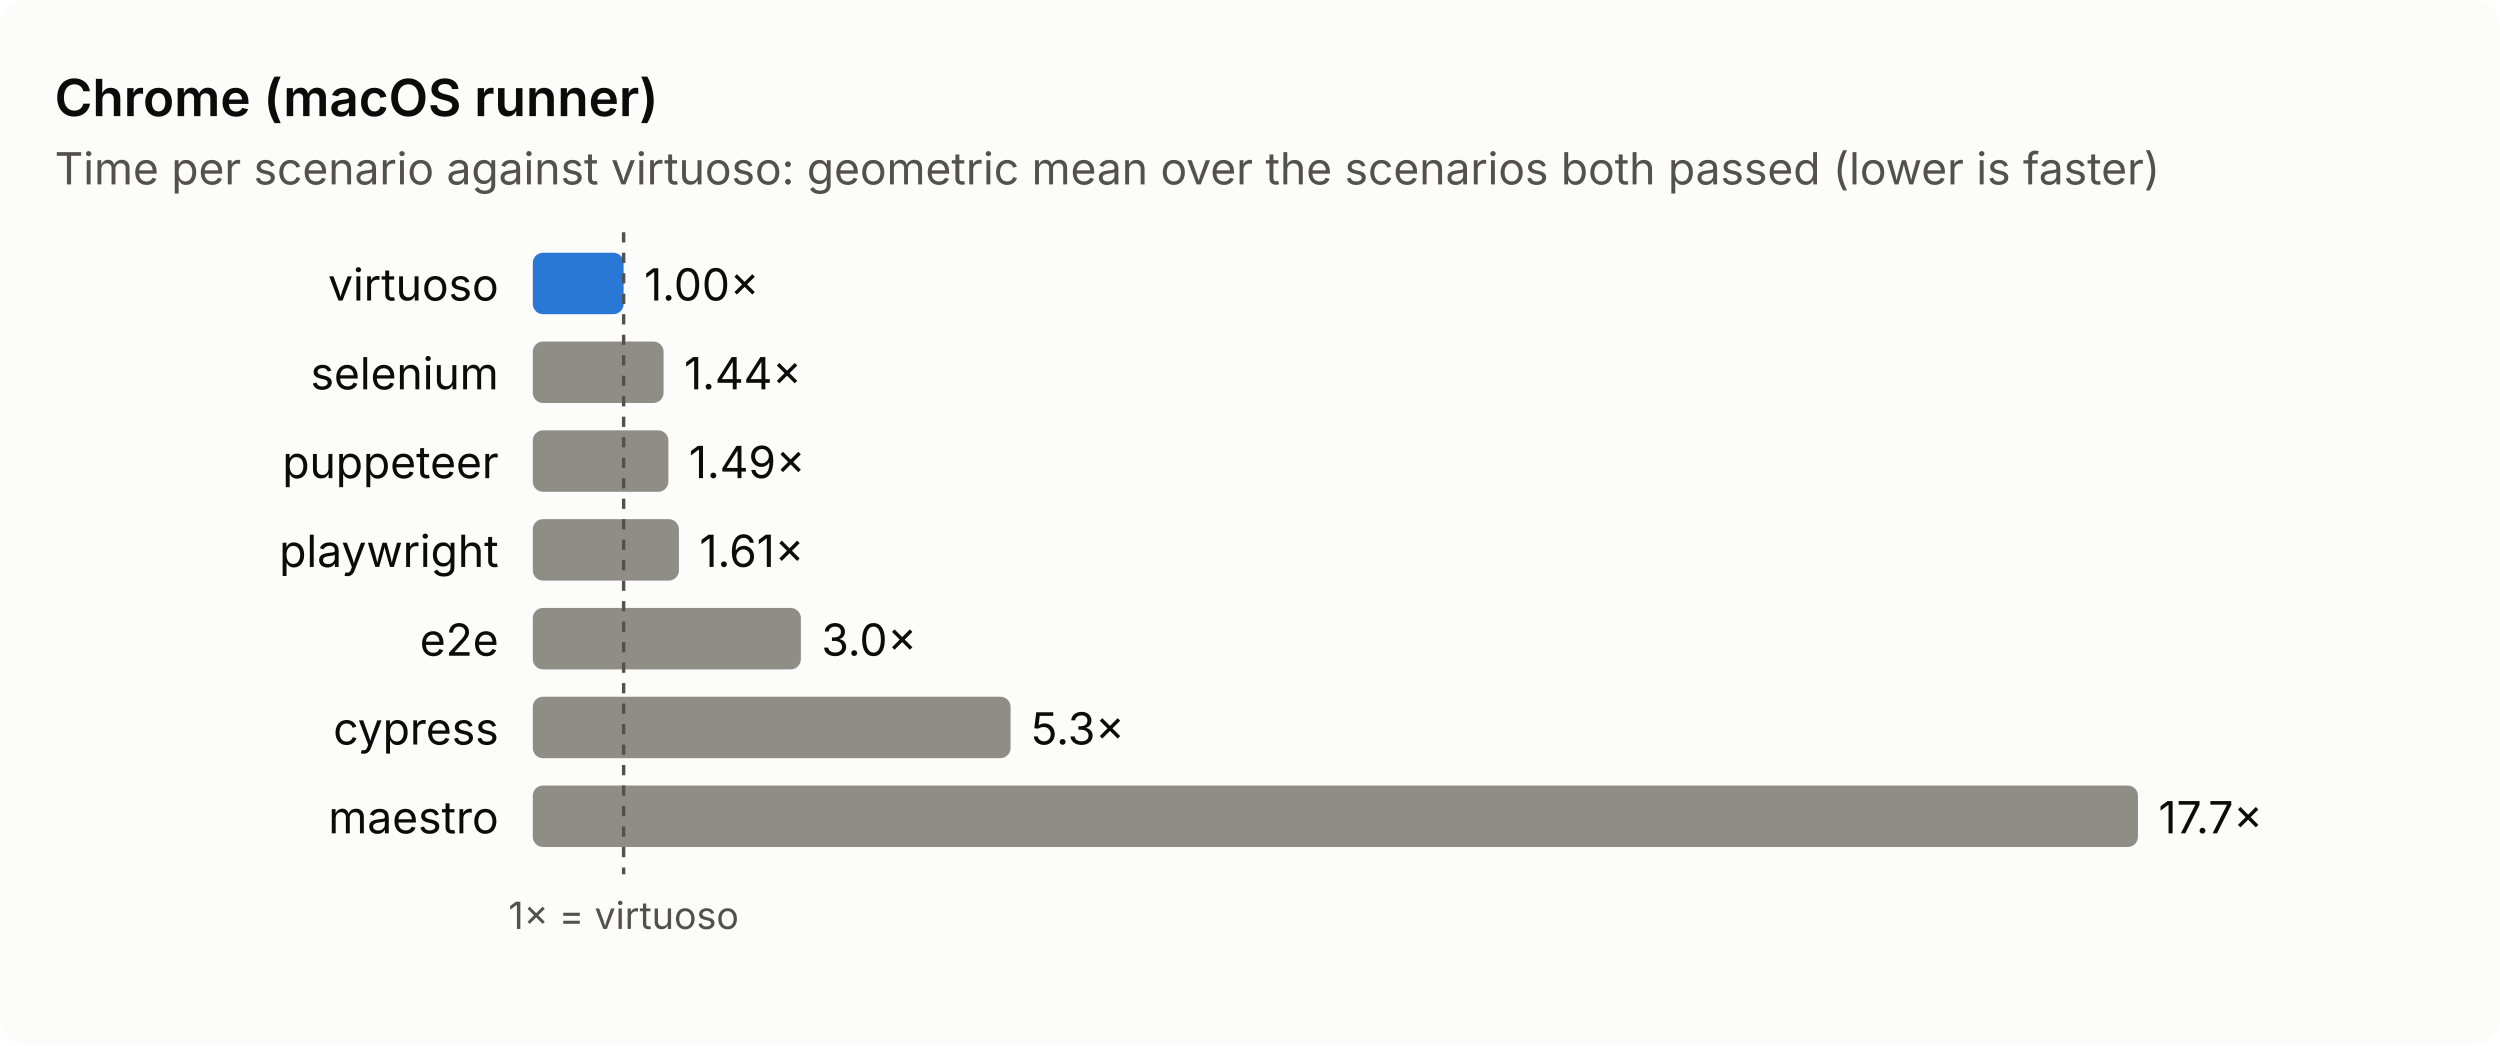
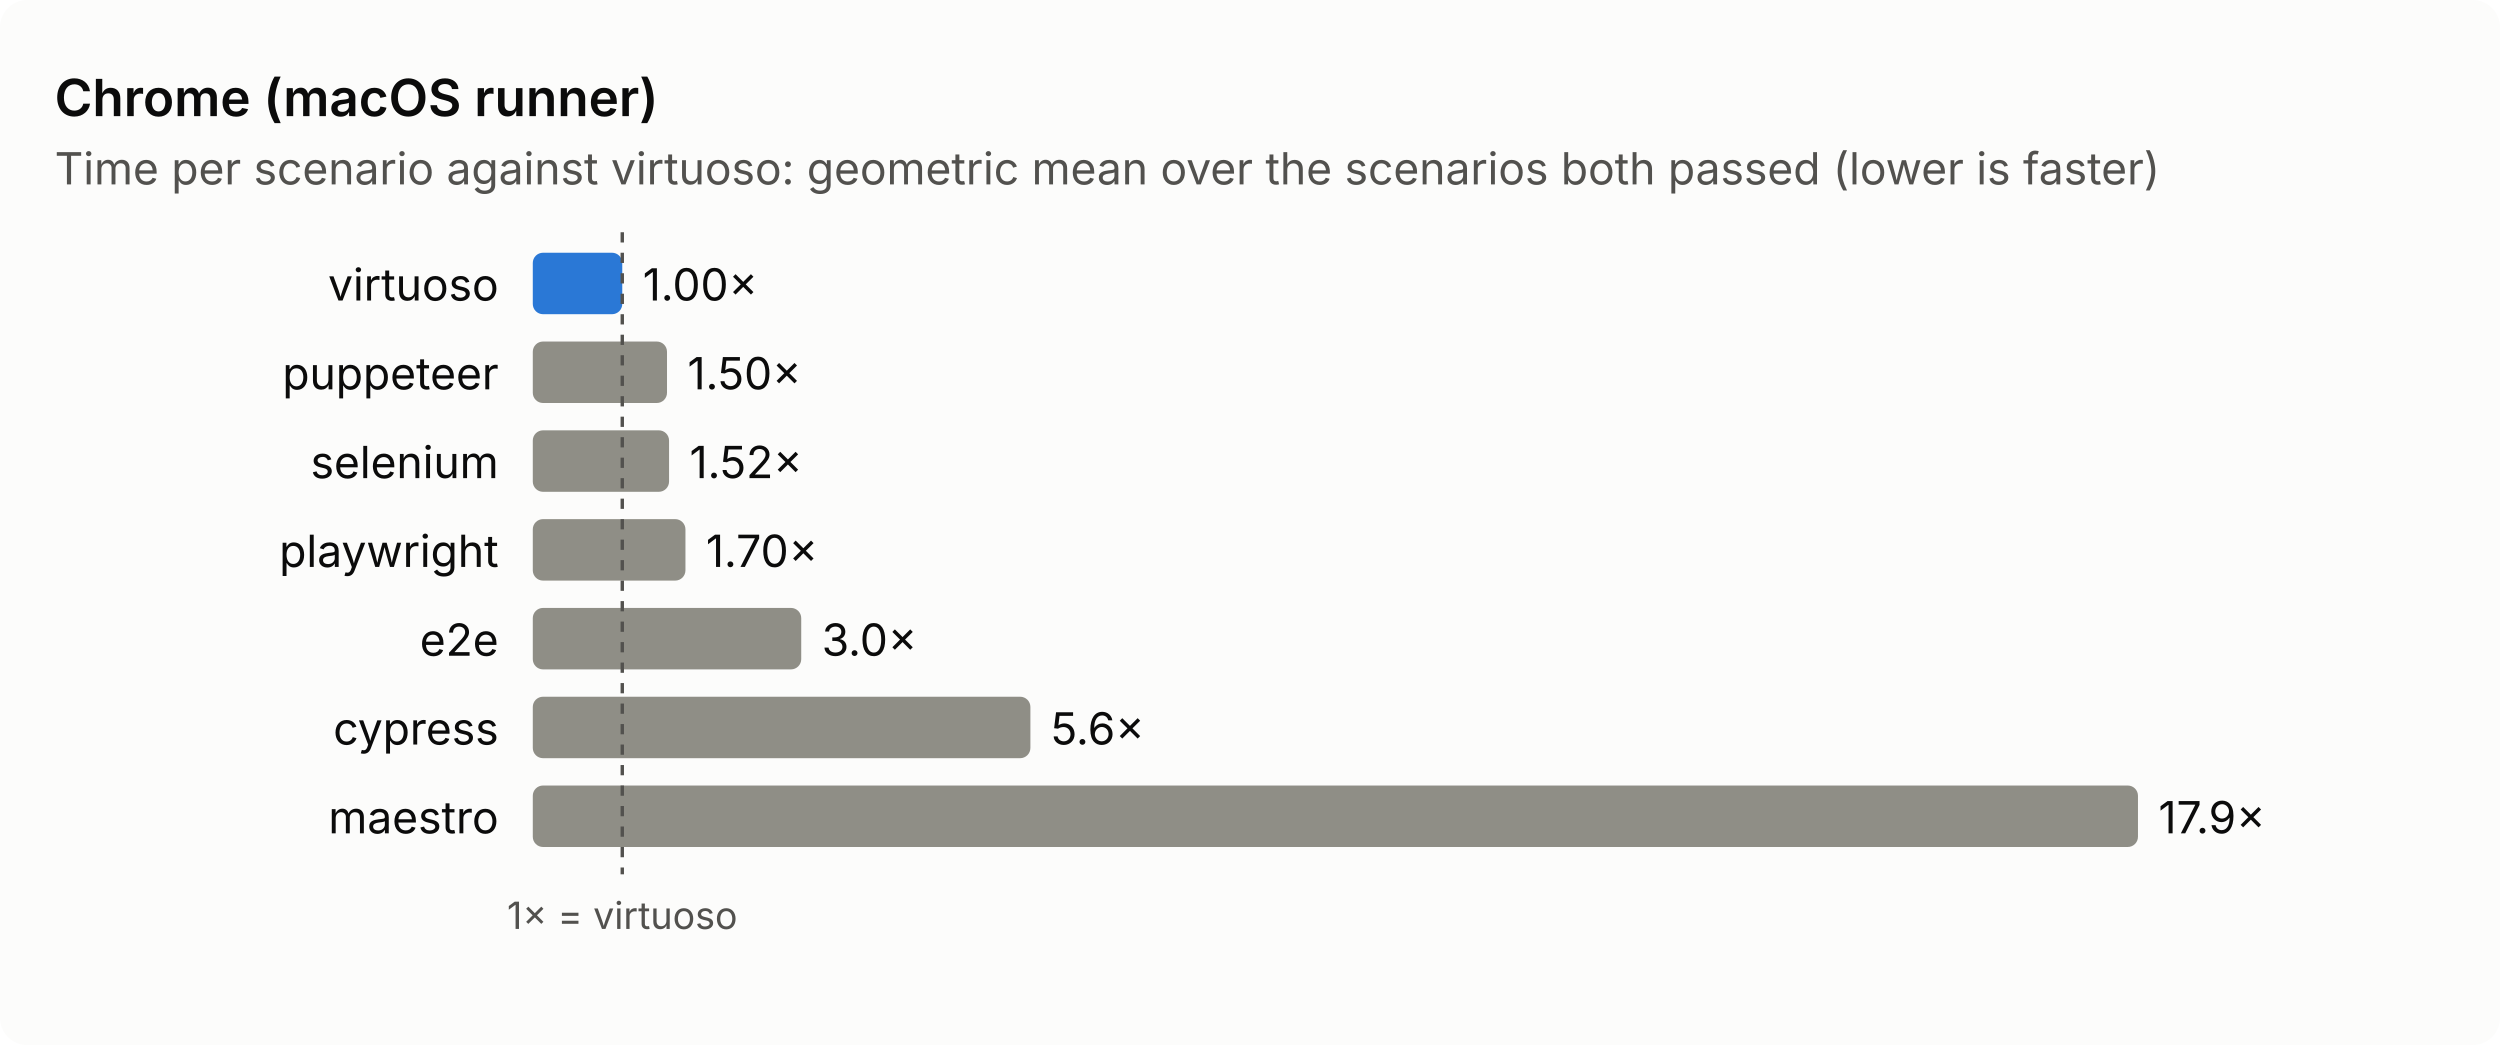
<svg xmlns="http://www.w3.org/2000/svg" viewBox="0 0 732 306" width="732" height="306" role="img" aria-label="Chrome (macOS runner): time per scenario against virtuoso">
  <style>text{font:13px system-ui,-apple-system,'Segoe UI',sans-serif;fill:#0b0b0b}.sub,.axis{fill:#52514e}.axis{font-size:11px}.title{font-size:15px;font-weight:600}.bg{fill:#fcfcfb}.bar{fill:#8f8e86}.base{fill:#2a78d6}.ref{stroke:#52514e;stroke-dasharray:3 3}@media (prefers-color-scheme: dark){.bg{fill:#1a1a19}text{fill:#f0efec}.sub,.axis{fill:#c3c2b7}.base{fill:#3987e5}.ref{stroke:#c3c2b7}}</style>
  <rect class="bg" width="732" height="306" rx="8" />
  <text class="title" x="16" y="34.0">Chrome (macOS runner)</text>
  <text class="sub" x="16" y="54.0">Time per scenario against virtuoso: geometric mean over the scenarios both passed (lower is faster)</text>
  <text x="146.0" y="88.0" text-anchor="end">virtuoso</text>
-   <rect class="bar base" x="156" y="74.0" width="26.6" height="18" rx="3" />
-   <text x="188.6" y="88.0">1.00×</text>
-   <text x="146.0" y="114.0" text-anchor="end">selenium</text>
-   <rect class="bar" x="156" y="100.0" width="38.3" height="18" rx="3" />
-   <text x="200.3" y="114.0">1.44×</text>
-   <text x="146.0" y="140.0" text-anchor="end">puppeteer</text>
-   <rect class="bar" x="156" y="126.0" width="39.7" height="18" rx="3" />
-   <text x="201.7" y="140.0">1.49×</text>
+   <rect class="bar base" x="156" y="74.0" width="26.2" height="18" rx="3" />
+   <text x="188.2" y="88.0">1.00×</text>
+   <text x="146.0" y="114.0" text-anchor="end">puppeteer</text>
+   <rect class="bar" x="156" y="100.0" width="39.3" height="18" rx="3" />
+   <text x="201.3" y="114.0">1.50×</text>
+   <text x="146.0" y="140.0" text-anchor="end">selenium</text>
+   <rect class="bar" x="156" y="126.0" width="39.9" height="18" rx="3" />
+   <text x="201.9" y="140.0">1.52×</text>
  <text x="146.0" y="166.0" text-anchor="end">playwright</text>
-   <rect class="bar" x="156" y="152.0" width="42.8" height="18" rx="3" />
-   <text x="204.8" y="166.0">1.61×</text>
+   <rect class="bar" x="156" y="152.0" width="44.7" height="18" rx="3" />
+   <text x="206.7" y="166.0">1.70×</text>
  <text x="146.0" y="192.0" text-anchor="end">e2e</text>
-   <rect class="bar" x="156" y="178.0" width="78.5" height="18" rx="3" />
-   <text x="240.5" y="192.0">3.0×</text>
+   <rect class="bar" x="156" y="178.0" width="78.6" height="18" rx="3" />
+   <text x="240.6" y="192.0">3.0×</text>
  <text x="146.0" y="218.0" text-anchor="end">cypress</text>
-   <rect class="bar" x="156" y="204.0" width="139.9" height="18" rx="3" />
-   <text x="301.9" y="218.0">5.3×</text>
+   <rect class="bar" x="156" y="204.0" width="145.7" height="18" rx="3" />
+   <text x="307.7" y="218.0">5.6×</text>
  <text x="146.0" y="244.0" text-anchor="end">maestro</text>
  <rect class="bar" x="156" y="230.0" width="470.0" height="18" rx="3" />
-   <text x="632.0" y="244.0">17.7×</text>
-   <line class="ref" x1="182.6" y1="68.0" x2="182.6" y2="256.0" />
-   <text class="axis" x="182.6" y="272.0" text-anchor="middle">1× = virtuoso</text>
+   <text x="632.0" y="244.0">17.9×</text>
+   <line class="ref" x1="182.2" y1="68.0" x2="182.2" y2="256.0" />
+   <text class="axis" x="182.2" y="272.0" text-anchor="middle">1× = virtuoso</text>
</svg>
